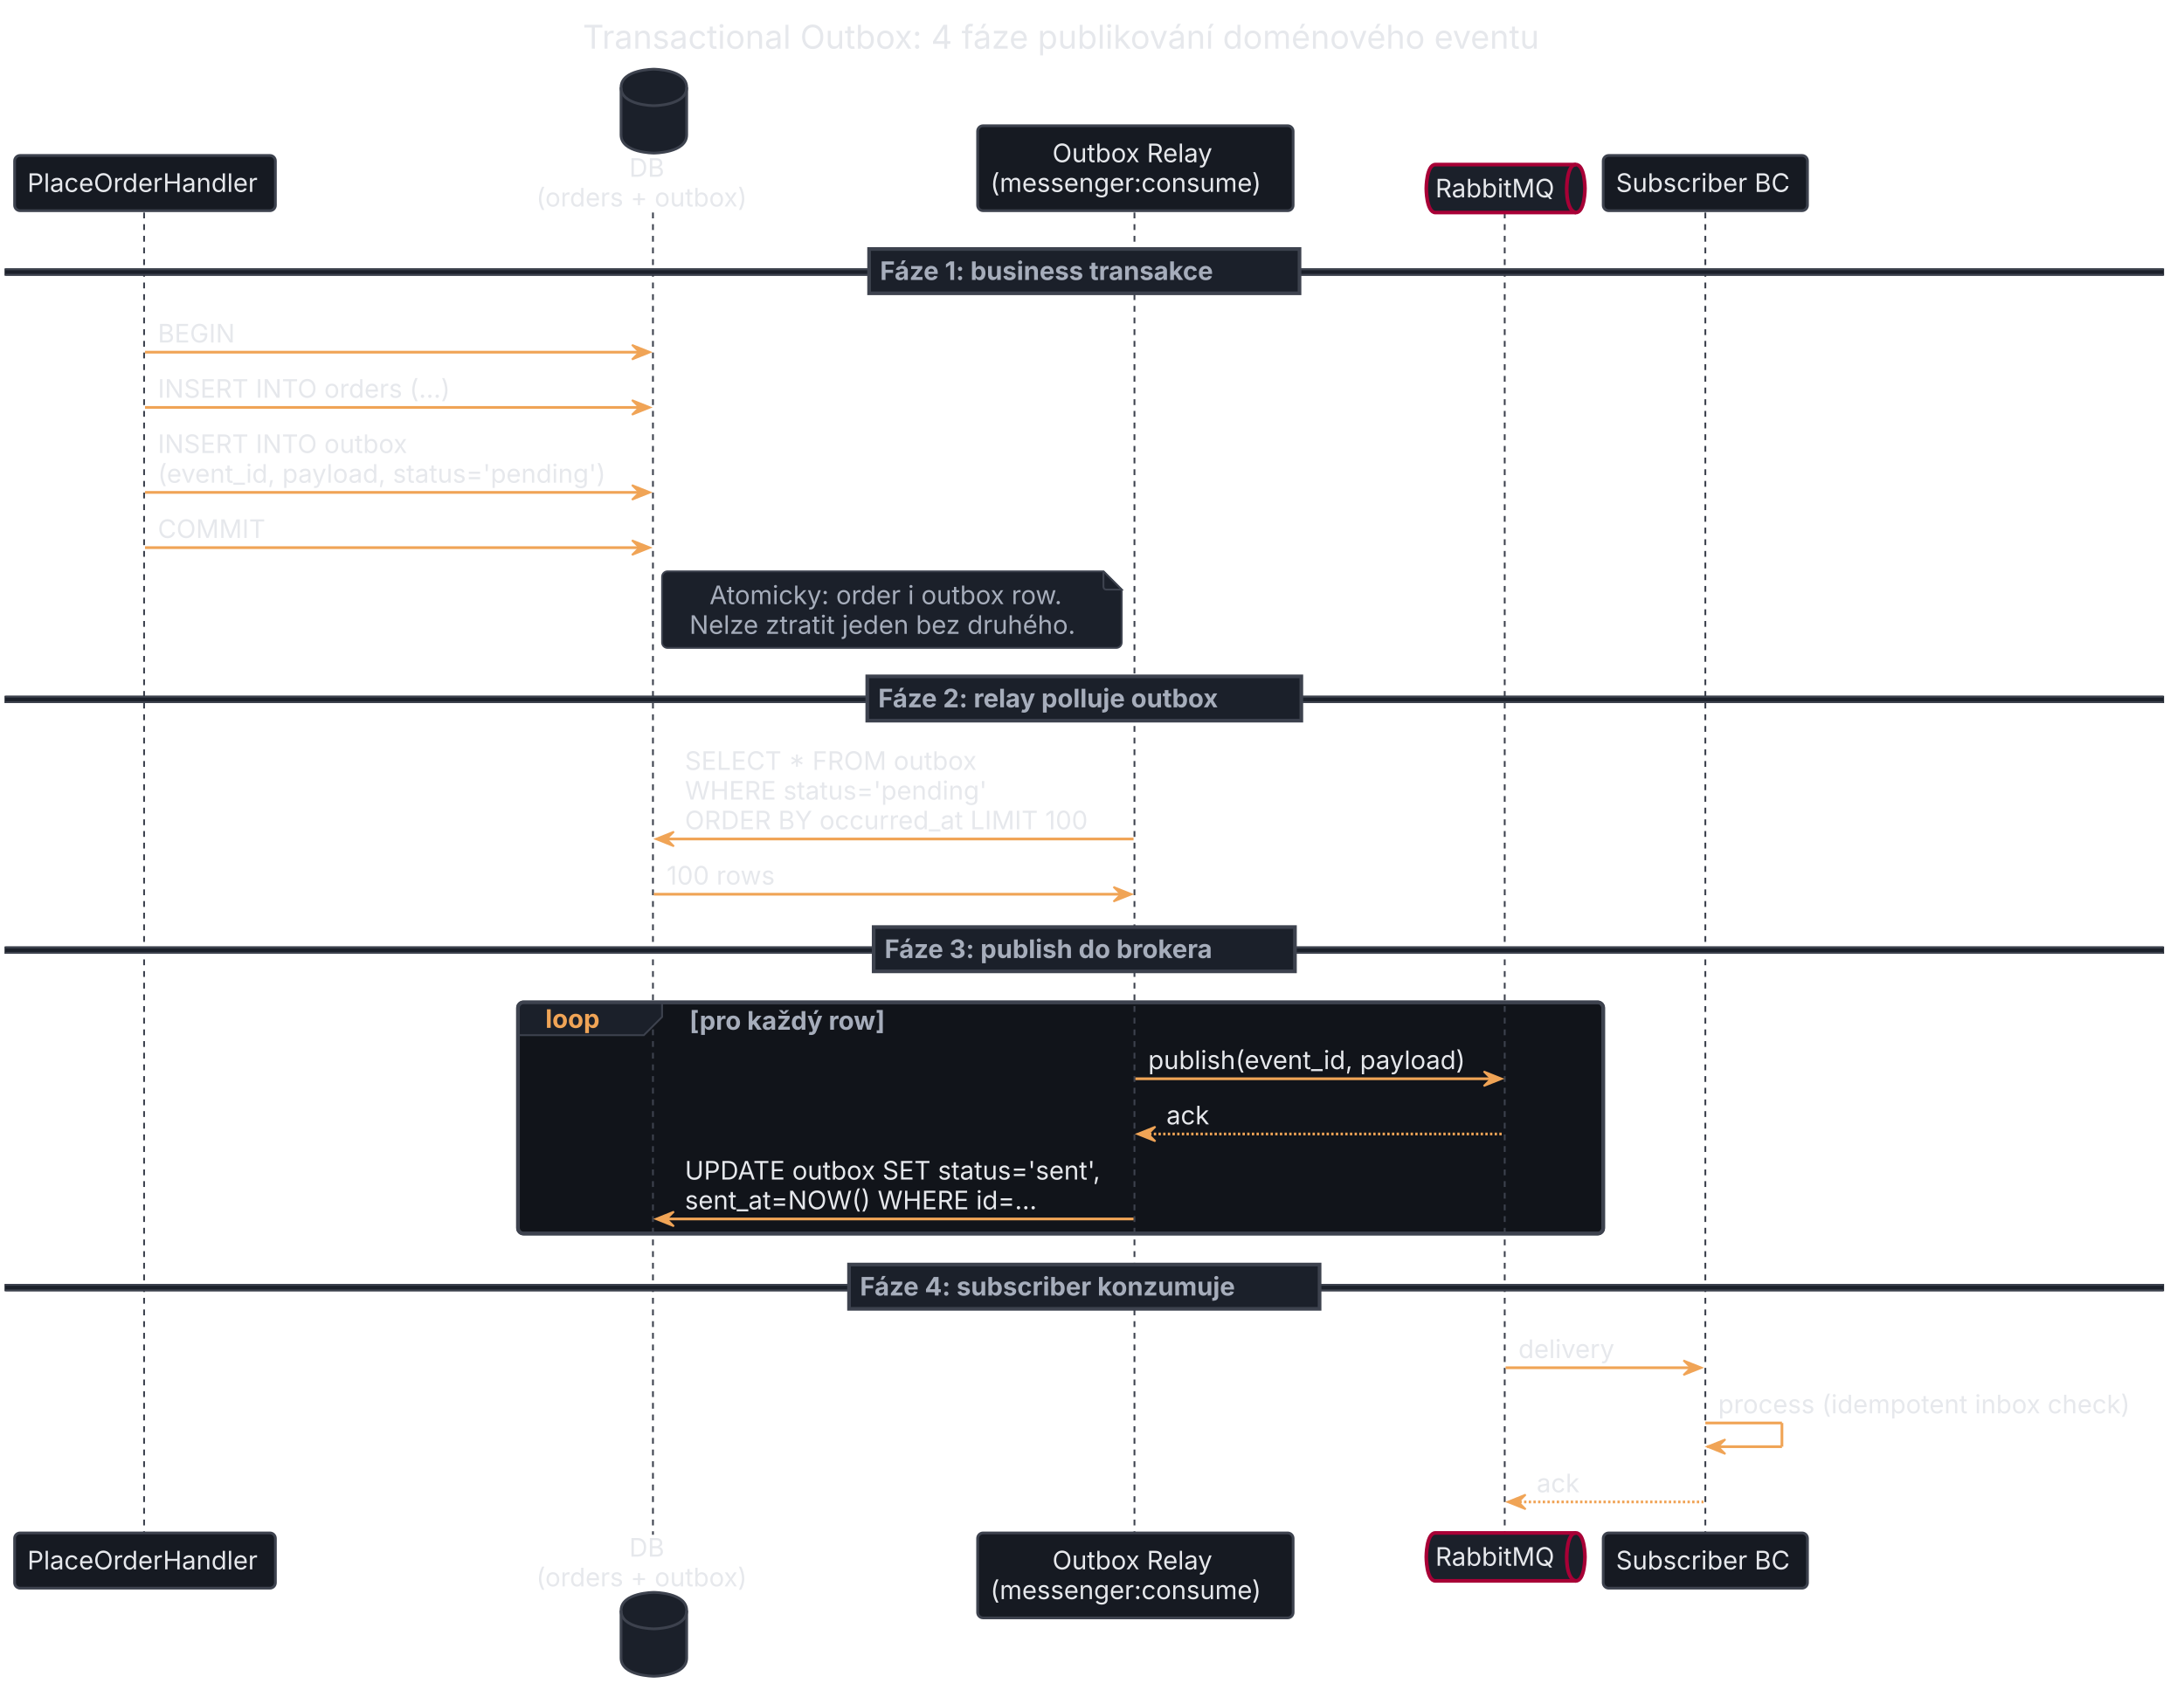
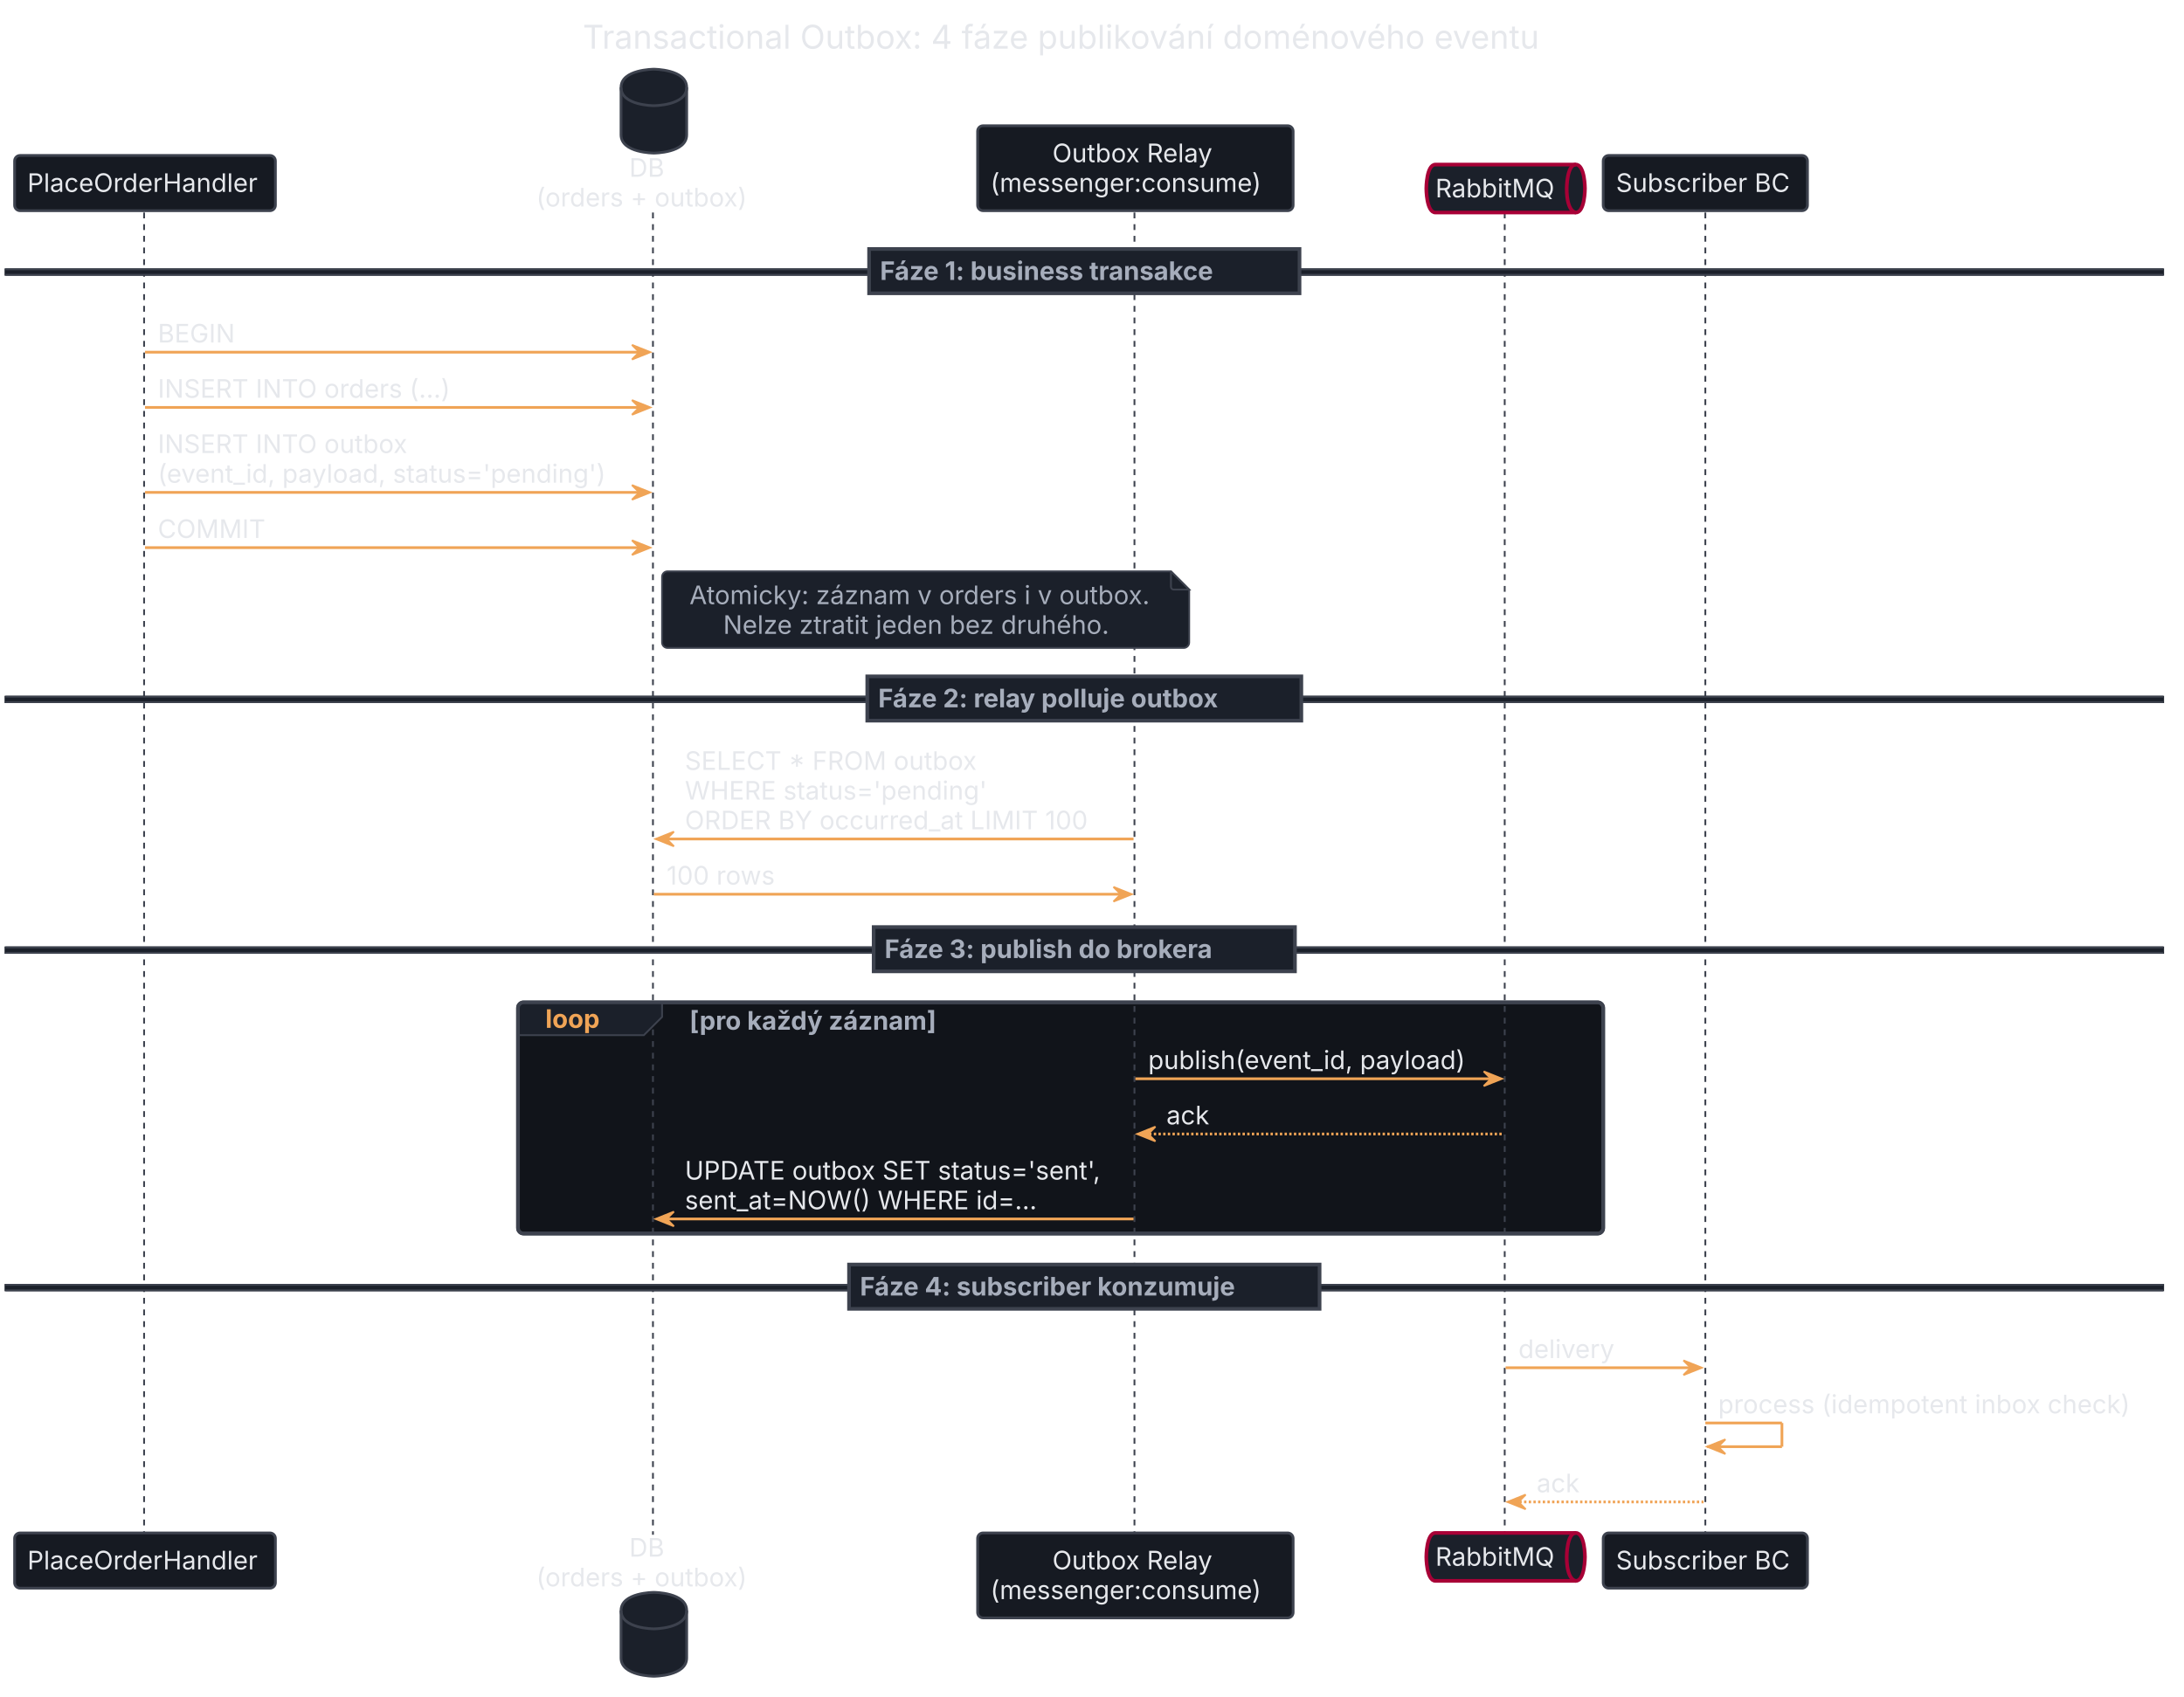
<svg xmlns="http://www.w3.org/2000/svg" contentScriptType="application/ecmascript" contentStyleType="text/css" height="1454.688px" preserveAspectRatio="none" style="width:1871px;height:1454px;background:#11141A;" version="1.1" viewBox="0 0 1871 1454" width="1871.875px" zoomAndPan="magnify">
  <defs />
  <g>
    <text fill="#E6E8EC" font-family="Inter, ui-sans-serif, system-ui, -apple-system, sans-serif" font-size="28.125" lengthAdjust="spacingAndGlyphs" textLength="859.375" x="499.219" y="41.731">Transactional Outbox: 4 fáze publikování doménového eventu</text>
    <rect fill="#11141A" height="198.096" rx="4.688" ry="4.688" style="stroke: #3D424E; stroke-width: 3.125;" width="929.688" x="443.75" y="858.911" />
    <line style="stroke: #3D424E; stroke-width: 1.562; stroke-dasharray: 5.0,5.0;" x1="123.438" x2="123.438" y1="182.105" y2="1315.112" />
    <line style="stroke: #3D424E; stroke-width: 1.562; stroke-dasharray: 5.0,5.0;" x1="559.375" x2="559.375" y1="182.105" y2="1315.112" />
    <line style="stroke: #3D424E; stroke-width: 1.562; stroke-dasharray: 5.0,5.0;" x1="971.875" x2="971.875" y1="182.105" y2="1315.112" />
    <line style="stroke: #3D424E; stroke-width: 1.562; stroke-dasharray: 5.0,5.0;" x1="1289.062" x2="1289.062" y1="182.105" y2="1315.112" />
    <line style="stroke: #3D424E; stroke-width: 1.562; stroke-dasharray: 5.0,5.0;" x1="1460.938" x2="1460.938" y1="182.105" y2="1315.112" />
    <rect fill="#161A22" height="47.339" rx="4.688" ry="4.688" style="stroke: #3D424E; stroke-width: 2.344;" width="223.438" x="12.5" y="133.203" />
    <text fill="#E6E8EC" font-family="Inter, ui-sans-serif, system-ui, -apple-system, sans-serif" font-size="21.875" lengthAdjust="spacingAndGlyphs" textLength="201.562" x="23.438" y="164.446">PlaceOrderHandler</text>
    <rect fill="#161A22" height="47.339" rx="4.688" ry="4.688" style="stroke: #3D424E; stroke-width: 2.344;" width="223.438" x="12.5" y="1313.55" />
    <text fill="#E6E8EC" font-family="Inter, ui-sans-serif, system-ui, -apple-system, sans-serif" font-size="21.875" lengthAdjust="spacingAndGlyphs" textLength="201.562" x="23.438" y="1344.792">PlaceOrderHandler</text>
    <text fill="#E6E8EC" font-family="Inter, ui-sans-serif, system-ui, -apple-system, sans-serif" font-size="21.875" lengthAdjust="spacingAndGlyphs" textLength="32.812" x="539.062" y="151.482">DB</text>
    <text fill="#E6E8EC" font-family="Inter, ui-sans-serif, system-ui, -apple-system, sans-serif" font-size="21.875" lengthAdjust="spacingAndGlyphs" textLength="192.188" x="459.375" y="176.946">(orders + outbox)</text>
    <path d="M532.031,74.927 C532.031,59.302 560.156,59.302 560.156,59.302 C560.156,59.302 588.281,59.302 588.281,74.927 L588.281,115.552 C588.281,131.177 560.156,131.177 560.156,131.177 C560.156,131.177 532.031,131.177 532.031,115.552 L532.031,74.927 " fill="#1B202A" style="stroke: #3D424E; stroke-width: 2.344;" />
    <path d="M532.031,74.927 C532.031,90.552 560.156,90.552 560.156,90.552 C560.156,90.552 588.281,90.552 588.281,74.927 " fill="none" style="stroke: #3D424E; stroke-width: 2.344;" />
    <text fill="#E6E8EC" font-family="Inter, ui-sans-serif, system-ui, -apple-system, sans-serif" font-size="21.875" lengthAdjust="spacingAndGlyphs" textLength="32.812" x="539.062" y="1333.855">DB</text>
    <text fill="#E6E8EC" font-family="Inter, ui-sans-serif, system-ui, -apple-system, sans-serif" font-size="21.875" lengthAdjust="spacingAndGlyphs" textLength="192.188" x="459.375" y="1359.319">(orders + outbox)</text>
    <path d="M532.031,1380.102 C532.031,1364.477 560.156,1364.477 560.156,1364.477 C560.156,1364.477 588.281,1364.477 588.281,1380.102 L588.281,1420.727 C588.281,1436.352 560.156,1436.352 560.156,1436.352 C560.156,1436.352 532.031,1436.352 532.031,1420.727 L532.031,1380.102 " fill="#1B202A" style="stroke: #3D424E; stroke-width: 2.344;" />
    <path d="M532.031,1380.102 C532.031,1395.727 560.156,1395.727 560.156,1395.727 C560.156,1395.727 588.281,1395.727 588.281,1380.102 " fill="none" style="stroke: #3D424E; stroke-width: 2.344;" />
    <rect fill="#161A22" height="72.803" rx="4.688" ry="4.688" style="stroke: #3D424E; stroke-width: 2.344;" width="270.312" x="837.5" y="107.739" />
    <text fill="#E6E8EC" font-family="Inter, ui-sans-serif, system-ui, -apple-system, sans-serif" font-size="21.875" lengthAdjust="spacingAndGlyphs" textLength="142.188" x="901.562" y="138.982">Outbox Relay</text>
    <text fill="#E6E8EC" font-family="Inter, ui-sans-serif, system-ui, -apple-system, sans-serif" font-size="21.875" lengthAdjust="spacingAndGlyphs" textLength="248.438" x="848.438" y="164.446">(messenger:consume)</text>
    <rect fill="#161A22" height="72.803" rx="4.688" ry="4.688" style="stroke: #3D424E; stroke-width: 2.344;" width="270.312" x="837.5" y="1313.55" />
    <text fill="#E6E8EC" font-family="Inter, ui-sans-serif, system-ui, -apple-system, sans-serif" font-size="21.875" lengthAdjust="spacingAndGlyphs" textLength="142.188" x="901.562" y="1344.792">Outbox Relay</text>
    <text fill="#E6E8EC" font-family="Inter, ui-sans-serif, system-ui, -apple-system, sans-serif" font-size="21.875" lengthAdjust="spacingAndGlyphs" textLength="248.438" x="848.438" y="1370.256">(messenger:consume)</text>
    <path d="M1229.688,141.016 L1350,141.016 C1357.812,141.016 1357.812,161.56 1357.812,161.56 C1357.812,161.56 1357.812,182.105 1350,182.105 L1229.688,182.105 C1221.875,182.105 1221.875,161.56 1221.875,161.56 C1221.875,161.56 1221.875,141.016 1229.688,141.016 " fill="#1B202A" style="stroke: #A80036; stroke-width: 3.125;" />
    <path d="M1350,141.016 C1342.188,141.016 1342.188,161.56 1342.188,161.56 C1342.188,182.105 1350,182.105 1350,182.105 " fill="none" style="stroke: #A80036; stroke-width: 3.125;" />
    <text fill="#E6E8EC" font-family="Inter, ui-sans-serif, system-ui, -apple-system, sans-serif" font-size="21.875" lengthAdjust="spacingAndGlyphs" textLength="104.688" x="1229.688" y="169.133">RabbitMQ</text>
    <path d="M1229.688,1313.55 L1350,1313.55 C1357.812,1313.55 1357.812,1334.094 1357.812,1334.094 C1357.812,1334.094 1357.812,1354.639 1350,1354.639 L1229.688,1354.639 C1221.875,1354.639 1221.875,1334.094 1221.875,1334.094 C1221.875,1334.094 1221.875,1313.55 1229.688,1313.55 " fill="#1B202A" style="stroke: #A80036; stroke-width: 3.125;" />
    <path d="M1350,1313.55 C1342.188,1313.55 1342.188,1334.094 1342.188,1334.094 C1342.188,1354.639 1350,1354.639 1350,1354.639 " fill="none" style="stroke: #A80036; stroke-width: 3.125;" />
    <text fill="#E6E8EC" font-family="Inter, ui-sans-serif, system-ui, -apple-system, sans-serif" font-size="21.875" lengthAdjust="spacingAndGlyphs" textLength="104.688" x="1229.688" y="1341.667">RabbitMQ</text>
    <rect fill="#161A22" height="47.339" rx="4.688" ry="4.688" style="stroke: #3D424E; stroke-width: 2.344;" width="175" x="1373.438" y="133.203" />
    <text fill="#E6E8EC" font-family="Inter, ui-sans-serif, system-ui, -apple-system, sans-serif" font-size="21.875" lengthAdjust="spacingAndGlyphs" textLength="153.125" x="1384.375" y="164.446">Subscriber BC</text>
    <rect fill="#161A22" height="47.339" rx="4.688" ry="4.688" style="stroke: #3D424E; stroke-width: 2.344;" width="175" x="1373.438" y="1313.55" />
    <text fill="#E6E8EC" font-family="Inter, ui-sans-serif, system-ui, -apple-system, sans-serif" font-size="21.875" lengthAdjust="spacingAndGlyphs" textLength="153.125" x="1384.375" y="1344.792">Subscriber BC</text>
    <rect fill="#1B202A" height="4.688" style="stroke: #1B202A; stroke-width: 1.562;" width="1848.438" x="4.688" y="230.774" />
    <line style="stroke: #3D424E; stroke-width: 1.562;" x1="4.688" x2="1853.125" y1="230.774" y2="230.774" />
    <line style="stroke: #3D424E; stroke-width: 1.562;" x1="4.688" x2="1853.125" y1="235.461" y2="235.461" />
    <rect fill="#1B202A" height="37.964" style="stroke: #3D424E; stroke-width: 3.125;" width="368.75" x="744.531" y="213.355" />
    <text fill="#A6ADBB" font-family="Inter, ui-sans-serif, system-ui, -apple-system, sans-serif" font-size="21.875" font-weight="bold" lengthAdjust="spacingAndGlyphs" textLength="339.062" x="753.906" y="239.909">Fáze 1: business transakce</text>
    <polygon fill="#F0A456" points="541.406,295.532,557.031,301.782,541.406,308.032,547.656,301.782" style="stroke: #F0A456; stroke-width: 1.562;" />
    <line style="stroke: #F0A456; stroke-width: 2.344;" x1="124.219" x2="550.781" y1="301.782" y2="301.782" />
    <text fill="#E6E8EC" font-family="Inter, ui-sans-serif, system-ui, -apple-system, sans-serif" font-size="21.875" lengthAdjust="spacingAndGlyphs" textLength="67.188" x="135.156" y="293.498">BEGIN</text>
    <polygon fill="#F0A456" points="541.406,342.871,557.031,349.121,541.406,355.371,547.656,349.121" style="stroke: #F0A456; stroke-width: 1.562;" />
    <line style="stroke: #F0A456; stroke-width: 2.344;" x1="124.219" x2="550.781" y1="349.121" y2="349.121" />
    <text fill="#E6E8EC" font-family="Inter, ui-sans-serif, system-ui, -apple-system, sans-serif" font-size="21.875" lengthAdjust="spacingAndGlyphs" textLength="253.125" x="135.156" y="340.837">INSERT INTO orders (...)</text>
    <polygon fill="#F0A456" points="541.406,415.674,557.031,421.924,541.406,428.174,547.656,421.924" style="stroke: #F0A456; stroke-width: 1.562;" />
    <line style="stroke: #F0A456; stroke-width: 2.344;" x1="124.219" x2="550.781" y1="421.924" y2="421.924" />
    <text fill="#E6E8EC" font-family="Inter, ui-sans-serif, system-ui, -apple-system, sans-serif" font-size="21.875" lengthAdjust="spacingAndGlyphs" textLength="217.188" x="135.156" y="388.176">INSERT INTO outbox</text>
    <text fill="#E6E8EC" font-family="Inter, ui-sans-serif, system-ui, -apple-system, sans-serif" font-size="21.875" lengthAdjust="spacingAndGlyphs" textLength="398.438" x="135.156" y="413.64">(event_id, payload, status='pending')</text>
    <polygon fill="#F0A456" points="541.406,463.013,557.031,469.263,541.406,475.513,547.656,469.263" style="stroke: #F0A456; stroke-width: 1.562;" />
    <line style="stroke: #F0A456; stroke-width: 2.344;" x1="124.219" x2="550.781" y1="469.263" y2="469.263" />
    <text fill="#E6E8EC" font-family="Inter, ui-sans-serif, system-ui, -apple-system, sans-serif" font-size="21.875" lengthAdjust="spacingAndGlyphs" textLength="89.062" x="135.156" y="460.979">COMMIT</text>
-     <path d="M567.188,494.263 L567.188,550.513 A4.688,4.688 0 0 0 571.875,555.2 L956.25,555.2 A4.688,4.688 0 0 0 960.938,550.513 L960.938,505.2 L945.312,489.575 L571.875,489.575 A4.688,4.688 0 0 0 567.188,494.263 " fill="#1B202A" style="stroke: #3D424E; stroke-width: 1.562;" />
-     <path d="M945.312,489.575 L945.312,502.856 A2.344,2.344 0 0 0 947.656,505.2 L960.938,505.2 L945.312,489.575 " fill="#1B202A" style="stroke: #3D424E; stroke-width: 1.562;" />
-     <text fill="#A6ADBB" font-family="Inter, ui-sans-serif, system-ui, -apple-system, sans-serif" font-size="21.875" lengthAdjust="spacingAndGlyphs" textLength="312.5" x="607.812" y="517.693">Atomicky: order i outbox row.</text>
-     <text fill="#A6ADBB" font-family="Inter, ui-sans-serif, system-ui, -apple-system, sans-serif" font-size="21.875" lengthAdjust="spacingAndGlyphs" textLength="346.875" x="590.625" y="543.156">Nelze ztratit jeden bez druhého.</text>
+     <path d="M567.188,494.263 L567.188,550.513 A4.688,4.688 0 0 0 571.875,555.2 L1014.062,555.2 A4.688,4.688 0 0 0 1018.75,550.513 L1018.75,505.2 L1003.125,489.575 L571.875,489.575 A4.688,4.688 0 0 0 567.188,494.263 " fill="#1B202A" style="stroke: #3D424E; stroke-width: 1.562;" />
+     <path d="M1003.125,489.575 L1003.125,502.856 A2.344,2.344 0 0 0 1005.469,505.2 L1018.75,505.2 L1003.125,489.575 " fill="#1B202A" style="stroke: #3D424E; stroke-width: 1.562;" />
+     <text fill="#A6ADBB" font-family="Inter, ui-sans-serif, system-ui, -apple-system, sans-serif" font-size="21.875" lengthAdjust="spacingAndGlyphs" textLength="404.688" x="590.625" y="517.693">Atomicky: záznam v orders i v outbox.</text>
+     <text fill="#A6ADBB" font-family="Inter, ui-sans-serif, system-ui, -apple-system, sans-serif" font-size="21.875" lengthAdjust="spacingAndGlyphs" textLength="346.875" x="619.531" y="543.156">Nelze ztratit jeden bez druhého.</text>
    <rect fill="#1B202A" height="4.688" style="stroke: #1B202A; stroke-width: 1.562;" width="1848.438" x="4.688" y="596.985" />
    <line style="stroke: #3D424E; stroke-width: 1.562;" x1="4.688" x2="1853.125" y1="596.985" y2="596.985" />
    <line style="stroke: #3D424E; stroke-width: 1.562;" x1="4.688" x2="1853.125" y1="601.672" y2="601.672" />
    <rect fill="#1B202A" height="37.964" style="stroke: #3D424E; stroke-width: 3.125;" width="371.875" x="742.969" y="579.565" />
    <text fill="#A6ADBB" font-family="Inter, ui-sans-serif, system-ui, -apple-system, sans-serif" font-size="21.875" font-weight="bold" lengthAdjust="spacingAndGlyphs" textLength="342.188" x="752.344" y="606.12">Fáze 2: relay polluje outbox</text>
    <polygon fill="#F0A456" points="577.344,712.671,561.719,718.921,577.344,725.171,571.094,718.921" style="stroke: #F0A456; stroke-width: 1.562;" />
    <line style="stroke: #F0A456; stroke-width: 2.344;" x1="567.969" x2="971.094" y1="718.921" y2="718.921" />
    <text fill="#E6E8EC" font-family="Inter, ui-sans-serif, system-ui, -apple-system, sans-serif" font-size="21.875" lengthAdjust="spacingAndGlyphs" textLength="251.562" x="586.719" y="659.709">SELECT * FROM outbox</text>
    <text fill="#E6E8EC" font-family="Inter, ui-sans-serif, system-ui, -apple-system, sans-serif" font-size="21.875" lengthAdjust="spacingAndGlyphs" textLength="270.312" x="586.719" y="685.173">WHERE status='pending'</text>
    <text fill="#E6E8EC" font-family="Inter, ui-sans-serif, system-ui, -apple-system, sans-serif" font-size="21.875" lengthAdjust="spacingAndGlyphs" textLength="357.812" x="586.719" y="710.637">ORDER BY occurred_at LIMIT 100</text>
    <polygon fill="#F0A456" points="953.906,760.01,969.531,766.26,953.906,772.51,960.156,766.26" style="stroke: #F0A456; stroke-width: 1.562;" />
    <line style="stroke: #F0A456; stroke-width: 2.344;" x1="560.156" x2="963.281" y1="766.26" y2="766.26" />
    <text fill="#E6E8EC" font-family="Inter, ui-sans-serif, system-ui, -apple-system, sans-serif" font-size="21.875" lengthAdjust="spacingAndGlyphs" textLength="100" x="571.094" y="757.976">100 rows</text>
    <rect fill="#1B202A" height="4.688" style="stroke: #1B202A; stroke-width: 1.562;" width="1848.438" x="4.688" y="811.804" />
    <line style="stroke: #3D424E; stroke-width: 1.562;" x1="4.688" x2="1853.125" y1="811.804" y2="811.804" />
    <line style="stroke: #3D424E; stroke-width: 1.562;" x1="4.688" x2="1853.125" y1="816.492" y2="816.492" />
    <rect fill="#1B202A" height="37.964" style="stroke: #3D424E; stroke-width: 3.125;" width="360.938" x="748.438" y="794.385" />
    <text fill="#A6ADBB" font-family="Inter, ui-sans-serif, system-ui, -apple-system, sans-serif" font-size="21.875" font-weight="bold" lengthAdjust="spacingAndGlyphs" textLength="331.25" x="757.812" y="820.94">Fáze 3: publish do brokera</text>
    <path d="M448.438,858.911 L567.188,858.911 L567.188,871.411 L551.562,887.036 L443.75,887.036 L443.75,863.599 " fill="#1B202A" style="stroke: #3D424E; stroke-width: 1.562;" />
    <rect fill="none" height="198.096" rx="4.688" ry="4.688" style="stroke: #3D424E; stroke-width: 3.125;" width="929.688" x="443.75" y="858.911" />
    <text fill="#F0A456" font-family="Inter, ui-sans-serif, system-ui, -apple-system, sans-serif" font-size="21.875" font-weight="bold" lengthAdjust="spacingAndGlyphs" textLength="53.125" x="467.188" y="880.779">loop</text>
-     <text fill="#A6ADBB" font-family="Inter, ui-sans-serif, system-ui, -apple-system, sans-serif" font-size="21.875" font-weight="bold" lengthAdjust="spacingAndGlyphs" textLength="196.875" x="590.625" y="882.341">[pro každý row]</text>
+     <text fill="#A6ADBB" font-family="Inter, ui-sans-serif, system-ui, -apple-system, sans-serif" font-size="21.875" font-weight="bold" lengthAdjust="spacingAndGlyphs" textLength="242.188" x="590.625" y="882.341">[pro každý záznam]</text>
    <polygon fill="#F0A456" points="1271.094,918.115,1286.719,924.365,1271.094,930.615,1277.344,924.365" style="stroke: #F0A456; stroke-width: 1.562;" />
    <line style="stroke: #F0A456; stroke-width: 2.344;" x1="972.656" x2="1280.469" y1="924.365" y2="924.365" />
    <text fill="#E6E8EC" font-family="Inter, ui-sans-serif, system-ui, -apple-system, sans-serif" font-size="21.875" lengthAdjust="spacingAndGlyphs" textLength="279.688" x="983.594" y="916.081">publish(event_id, payload)</text>
    <polygon fill="#F0A456" points="989.844,965.454,974.219,971.704,989.844,977.954,983.594,971.704" style="stroke: #F0A456; stroke-width: 1.562;" />
    <line style="stroke: #F0A456; stroke-width: 2.344; stroke-dasharray: 2.0,2.0;" x1="980.469" x2="1288.281" y1="971.704" y2="971.704" />
    <text fill="#E6E8EC" font-family="Inter, ui-sans-serif, system-ui, -apple-system, sans-serif" font-size="21.875" lengthAdjust="spacingAndGlyphs" textLength="37.5" x="999.219" y="963.42">ack</text>
    <polygon fill="#F0A456" points="577.344,1038.257,561.719,1044.507,577.344,1050.757,571.094,1044.507" style="stroke: #F0A456; stroke-width: 1.562;" />
    <line style="stroke: #F0A456; stroke-width: 2.344;" x1="567.969" x2="971.094" y1="1044.507" y2="1044.507" />
    <text fill="#E6E8EC" font-family="Inter, ui-sans-serif, system-ui, -apple-system, sans-serif" font-size="21.875" lengthAdjust="spacingAndGlyphs" textLength="375" x="586.719" y="1010.759">UPDATE outbox SET status='sent',</text>
    <text fill="#E6E8EC" font-family="Inter, ui-sans-serif, system-ui, -apple-system, sans-serif" font-size="21.875" lengthAdjust="spacingAndGlyphs" textLength="315.625" x="586.719" y="1036.223">sent_at=NOW() WHERE id=...</text>
    <rect fill="#1B202A" height="4.688" style="stroke: #1B202A; stroke-width: 1.562;" width="1848.438" x="4.688" y="1100.989" />
    <line style="stroke: #3D424E; stroke-width: 1.562;" x1="4.688" x2="1853.125" y1="1100.989" y2="1100.989" />
    <line style="stroke: #3D424E; stroke-width: 1.562;" x1="4.688" x2="1853.125" y1="1105.676" y2="1105.676" />
    <rect fill="#1B202A" height="37.964" style="stroke: #3D424E; stroke-width: 3.125;" width="403.125" x="727.344" y="1083.569" />
    <text fill="#A6ADBB" font-family="Inter, ui-sans-serif, system-ui, -apple-system, sans-serif" font-size="21.875" font-weight="bold" lengthAdjust="spacingAndGlyphs" textLength="373.438" x="736.719" y="1110.124">Fáze 4: subscriber konzumuje</text>
    <polygon fill="#F0A456" points="1442.188,1165.747,1457.812,1171.997,1442.188,1178.247,1448.438,1171.997" style="stroke: #F0A456; stroke-width: 1.562;" />
    <line style="stroke: #F0A456; stroke-width: 2.344;" x1="1289.844" x2="1451.562" y1="1171.997" y2="1171.997" />
    <text fill="#E6E8EC" font-family="Inter, ui-sans-serif, system-ui, -apple-system, sans-serif" font-size="21.875" lengthAdjust="spacingAndGlyphs" textLength="81.25" x="1300.781" y="1163.713">delivery</text>
    <line style="stroke: #F0A456; stroke-width: 2.344;" x1="1460.938" x2="1526.562" y1="1219.336" y2="1219.336" />
    <line style="stroke: #F0A456; stroke-width: 2.344;" x1="1526.562" x2="1526.562" y1="1219.336" y2="1239.648" />
    <line style="stroke: #F0A456; stroke-width: 2.344;" x1="1462.5" x2="1526.562" y1="1239.648" y2="1239.648" />
    <polygon fill="#F0A456" points="1478.125,1233.398,1462.5,1239.648,1478.125,1245.898,1471.875,1239.648" style="stroke: #F0A456; stroke-width: 1.562;" />
    <text fill="#E6E8EC" font-family="Inter, ui-sans-serif, system-ui, -apple-system, sans-serif" font-size="21.875" lengthAdjust="spacingAndGlyphs" textLength="370.312" x="1471.875" y="1211.052">process (idempotent inbox check)</text>
    <polygon fill="#F0A456" points="1307.031,1280.737,1291.406,1286.987,1307.031,1293.237,1300.781,1286.987" style="stroke: #F0A456; stroke-width: 1.562;" />
    <line style="stroke: #F0A456; stroke-width: 2.344; stroke-dasharray: 2.0,2.0;" x1="1297.656" x2="1459.375" y1="1286.987" y2="1286.987" />
    <text fill="#E6E8EC" font-family="Inter, ui-sans-serif, system-ui, -apple-system, sans-serif" font-size="21.875" lengthAdjust="spacingAndGlyphs" textLength="37.5" x="1316.406" y="1278.703">ack</text>
  </g>
</svg>
